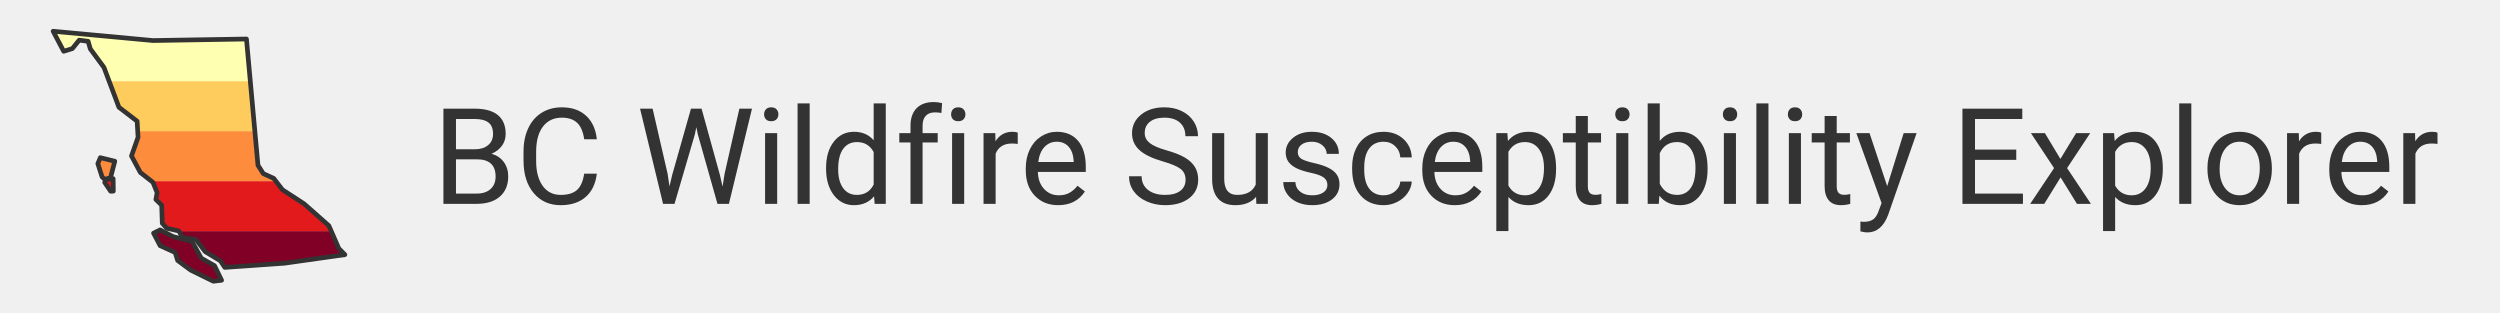
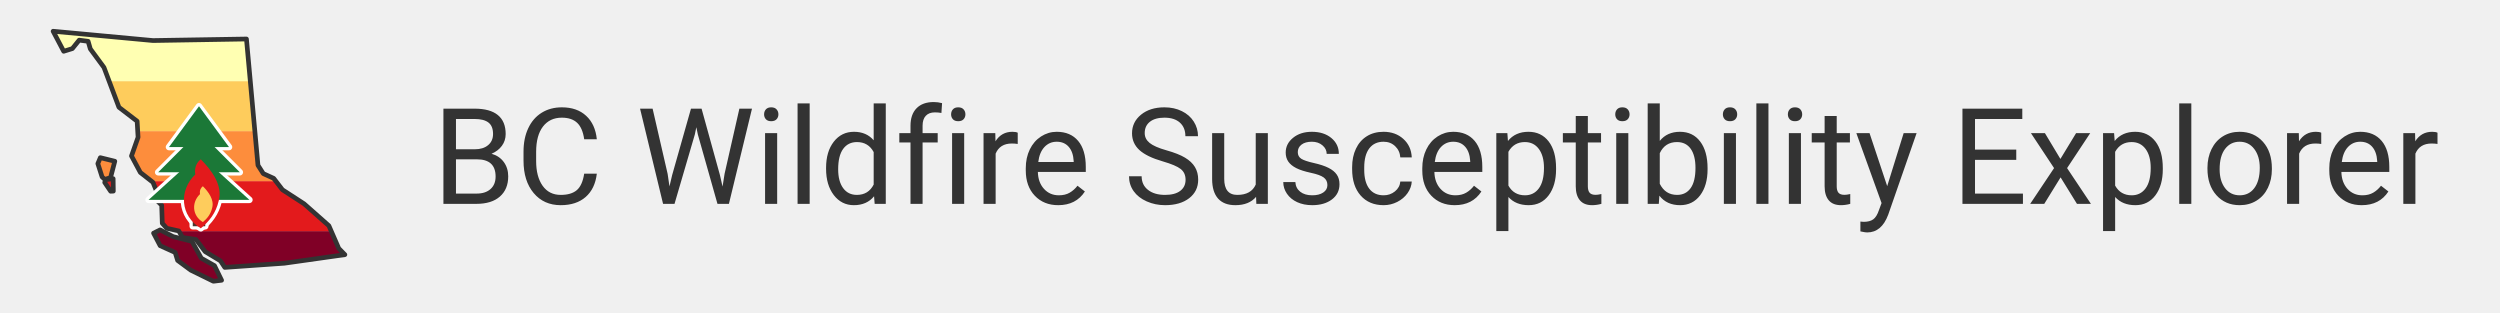
<svg xmlns="http://www.w3.org/2000/svg" width="1600px" height="200px" viewBox="0 0 1152 144" version="1.1">
  <defs>
    <style type="text/css">*{stroke-linejoin: round; stroke-linecap: butt}</style>
  </defs>
  <g id="figure_1">
    <g id="patch_1">
      <path d="M 0 144  L 1152 144  L 1152 0  L 0 0  L 0 144  z " style="fill: none; opacity: 0" />
    </g>
    <g id="axes_1">
      <g id="patch_2">
        <path d="M 70.492 18.684  L 113.566 17.973  L 115.356 37.62  L 50.368 37.62  L 47.904 31.07  L 41.613 22.522  L 40.61 19.038  L 36.491 18.499  L 33.34 22.394  L 29.348 23.631  L 24.48 14.4  z " style="fill: #ffffb2" />
      </g>
      <g id="patch_3">
        <path d="M 70.759 107.433  L 73.763 105.934  L 79.774 109.038  L 88.447 111.215  L 92.754 118.98  L 98.831 122.424  L 102.11 129.142  L 98.317 129.6  L 87.918 124.496  L 81.851 120.009  L 80.714 116.335  L 73.794 113.213  z " style="fill: #800026" />
      </g>
      <g id="patch_4">
        <path d="M 45.083 75.4  L 46.233 72.657  L 52.904 74.301  L 50.935 81.853  L 48.297 82.661  L 47.05 81.546  z " style="fill: #fd8d3c" />
      </g>
      <g id="patch_5">
        <path d="M 48.254 84.076  L 48.66 82.784  L 52.137 82.319  L 52.22 88.072  L 50.988 88.126  z " style="fill: #e31a1c" />
      </g>
      <g id="patch_6">
        <path d="M 117.455 60.66  L 63.472 60.66  L 63.19 55.854  L 54.812 49.432  L 50.3 37.44  L 115.34 37.44  z " style="fill: #fecc5c" />
      </g>
      <g id="patch_7">
        <path d="M 118.866 76.146  L 121.319 79.994  L 126.105 82.176  L 127.276 83.7  L 70.081 83.7  L 64.67 79.468  L 60.588 71.858  L 63.623 63.243  L 63.461 60.48  L 117.439 60.48  z " style="fill: #fd8d3c" />
      </g>
      <g id="patch_8">
        <path d="M 130.15 87.442  L 140.118 93.906  L 151.542 104.007  L 152.731 106.74  L 82.575 106.74  L 82.396 106.422  L 76.855 105.192  L 74.78 102.888  L 74.502 94.55  L 71.833 91.933  L 72.407 88.759  L 70.477 84.009  L 69.851 83.52  L 127.137 83.52  z " style="fill: #e31a1c" />
      </g>
      <g id="patch_9">
        <path d="M 156.082 114.446  L 158.916 117.346  L 131.06 121.289  L 103.585 123.216  L 101.607 120.216  L 94.558 115.954  L 90.268 110.349  L 84.081 109.408  L 82.474 106.56  L 152.653 106.56  z " style="fill: #800026" />
      </g>
      <g id="patch_10">
        <path d="M 24.48 14.4  L 70.492 18.684  L 113.566 17.973  L 118.866 76.146  L 121.319 79.994  L 126.105 82.176  L 130.15 87.442  L 140.118 93.906  L 151.542 104.007  L 156.082 114.446  L 158.916 117.346  L 131.06 121.289  L 103.585 123.216  L 101.607 120.216  L 94.558 115.954  L 90.268 110.349  L 84.081 109.408  L 82.396 106.422  L 76.855 105.192  L 74.78 102.888  L 74.502 94.55  L 71.833 91.933  L 72.407 88.759  L 70.477 84.009  L 64.67 79.468  L 60.588 71.858  L 63.623 63.243  L 63.19 55.854  L 54.812 49.432  L 47.904 31.07  L 41.613 22.522  L 40.61 19.038  L 36.491 18.499  L 33.34 22.394  L 29.348 23.631  L 24.48 14.4  z " style="fill: none; stroke: #333333; stroke-width: 2.16" />
      </g>
      <g id="patch_11">
        <path d="M 70.759 107.433  L 73.763 105.934  L 79.774 109.038  L 88.447 111.215  L 92.754 118.98  L 98.831 122.424  L 102.11 129.142  L 98.317 129.6  L 87.918 124.496  L 81.851 120.009  L 80.714 116.335  L 73.794 113.213  L 70.759 107.433  z " style="fill: none; stroke: #333333; stroke-width: 2.16" />
      </g>
      <g id="patch_12">
        <path d="M 45.083 75.4  L 46.233 72.657  L 52.904 74.301  L 50.935 81.853  L 48.297 82.661  L 47.05 81.546  L 45.083 75.4  z " style="fill: none; stroke: #333333; stroke-width: 2.16" />
      </g>
      <g id="patch_13">
        <path d="M 48.254 84.076  L 48.66 82.784  L 52.137 82.319  L 52.22 88.072  L 50.988 88.126  L 48.254 84.076  z " style="fill: none; stroke: #333333; stroke-width: 2.16" />
      </g>
      <g id="patch_14">
        <path d="M 204.327 93.937  L 204.327 50.067  L 218.674 50.067  Q 225.809 50.067 229.406 53.017  Q 233.012 55.967 233.012 61.753  Q 233.012 64.828 231.267 67.2  Q 229.521 69.563 226.503 70.855  Q 230.061 71.848 232.125 74.634  Q 234.188 77.421 234.188 81.277  Q 234.188 87.188 230.36 90.563  Q 226.532 93.937 219.542 93.937  L 204.327 93.937  z M 210.112 73.419  L 210.112 89.203  L 219.667 89.203  Q 223.707 89.203 226.041 87.111  Q 228.374 85.018 228.374 81.345  Q 228.374 73.419 219.754 73.419  L 210.112 73.419  z M 210.112 68.782  L 218.848 68.782  Q 222.647 68.782 224.922 66.882  Q 227.198 64.983 227.198 61.724  Q 227.198 58.108 225.086 56.469  Q 222.984 54.83 218.674 54.83  L 210.112 54.83  L 210.112 68.782  z M 275.015 80.014  Q 274.205 86.976 269.876 90.765  Q 265.557 94.545 258.383 94.545  Q 250.612 94.545 245.926 88.972  Q 241.24 83.389 241.24 74.046  L 241.24 69.833  Q 241.24 63.72 243.419 59.082  Q 245.608 54.434 249.609 51.947  Q 253.62 49.459 258.894 49.459  Q 265.884 49.459 270.098 53.364  Q 274.321 57.269 275.015 64.163  L 269.201 64.163  Q 268.449 58.928 265.933 56.575  Q 263.416 54.222 258.894 54.222  Q 253.35 54.222 250.197 58.32  Q 247.054 62.418 247.054 69.987  L 247.054 74.229  Q 247.054 81.374 250.033 85.597  Q 253.022 89.81 258.383 89.81  Q 263.204 89.81 265.778 87.631  Q 268.353 85.443 269.201 80.014  L 275.015 80.014  z M 307.643 80.111  L 308.492 85.896  L 309.726 80.68  L 318.404 50.067  L 323.283 50.067  L 331.748 80.68  L 332.953 85.983  L 333.889 80.072  L 340.705 50.067  L 346.519 50.067  L 335.884 93.937  L 330.61 93.937  L 321.566 61.965  L 320.872 58.619  L 320.178 61.965  L 310.816 93.937  L 305.541 93.937  L 294.935 50.067  L 300.721 50.067  L 307.643 80.111  z M 358.12 93.937  L 352.547 93.937  L 352.547 61.338  L 358.12 61.338  L 358.12 93.937  z M 352.094 52.689  Q 352.094 51.33 352.923 50.394  Q 353.752 49.459 355.372 49.459  Q 357.001 49.459 357.84 50.394  Q 358.689 51.33 358.689 52.689  Q 358.689 54.039 357.84 54.945  Q 357.001 55.852 355.372 55.852  Q 353.752 55.852 352.923 54.945  Q 352.094 54.039 352.094 52.689  z M 373.095 93.937  L 367.522 93.937  L 367.522 47.656  L 373.095 47.656  L 373.095 93.937  z M 380.655 77.363  Q 380.655 69.861 384.204 65.301  Q 387.761 60.731 393.518 60.731  Q 399.245 60.731 402.591 64.645  L 402.591 47.656  L 408.164 47.656  L 408.164 93.937  L 403.044 93.937  L 402.774 90.437  Q 399.428 94.545 393.46 94.545  Q 387.8 94.545 384.223 89.907  Q 380.655 85.26 380.655 77.787  L 380.655 77.363  z M 386.228 77.999  Q 386.228 83.543 388.513 86.677  Q 390.808 89.81 394.848 89.81  Q 400.151 89.81 402.591 85.047  L 402.591 70.074  Q 400.093 65.465 394.906 65.465  Q 390.808 65.465 388.513 68.627  Q 386.228 71.79 386.228 77.999  z M 419.554 93.937  L 419.554 65.648  L 414.405 65.648  L 414.405 61.338  L 419.554 61.338  L 419.554 57.992  Q 419.554 52.747 422.35 49.883  Q 425.156 47.02 430.276 47.02  Q 432.204 47.02 434.104 47.531  L 433.805 52.053  Q 432.388 51.783 430.797 51.783  Q 428.078 51.783 426.602 53.364  Q 425.127 54.945 425.127 57.896  L 425.127 61.338  L 432.089 61.338  L 432.089 65.648  L 425.127 65.648  L 425.127 93.937  L 419.554 93.937  z M 444.294 93.937  L 438.721 93.937  L 438.721 61.338  L 444.294 61.338  L 444.294 93.937  z M 438.268 52.689  Q 438.268 51.33 439.097 50.394  Q 439.926 49.459 441.546 49.459  Q 443.176 49.459 444.014 50.394  Q 444.863 51.33 444.863 52.689  Q 444.863 54.039 444.014 54.945  Q 443.176 55.852 441.546 55.852  Q 439.926 55.852 439.097 54.945  Q 438.268 54.039 438.268 52.689  z M 468.969 66.333  Q 467.706 66.13 466.231 66.13  Q 460.744 66.13 458.787 70.797  L 458.787 93.937  L 453.214 93.937  L 453.214 61.338  L 458.633 61.338  L 458.72 65.098  Q 461.467 60.731 466.5 60.731  Q 468.12 60.731 468.969 61.155  L 468.969 66.333  z M 487.622 94.545  Q 480.989 94.545 476.833 90.186  Q 472.677 85.828 472.677 78.539  L 472.677 77.517  Q 472.677 72.667 474.529 68.859  Q 476.38 65.04 479.706 62.89  Q 483.042 60.731 486.928 60.731  Q 493.282 60.731 496.801 64.925  Q 500.33 69.109 500.33 76.91  L 500.33 79.233  L 478.25 79.233  Q 478.366 84.054 481.066 87.024  Q 483.765 89.994 487.921 89.994  Q 490.872 89.994 492.916 88.788  Q 494.969 87.583 496.512 85.587  L 499.916 88.239  Q 495.818 94.545 487.622 94.545  z M 486.928 65.31  Q 483.553 65.31 481.259 67.769  Q 478.973 70.228 478.434 74.653  L 494.757 74.653  L 494.757 74.229  Q 494.516 69.987 492.462 67.653  Q 490.418 65.31 486.928 65.31  z M 535.861 74.383  Q 528.417 72.243 525.023 69.129  Q 521.639 66.005 521.639 61.425  Q 521.639 56.247 525.775 52.853  Q 529.921 49.459 536.555 49.459  Q 541.067 49.459 544.606 51.214  Q 548.154 52.959 550.092 56.035  Q 552.04 59.101 552.04 62.755  L 546.226 62.755  Q 546.226 58.773 543.69 56.498  Q 541.164 54.222 536.555 54.222  Q 532.274 54.222 529.873 56.112  Q 527.482 57.992 527.482 61.338  Q 527.482 64.018 529.757 65.87  Q 532.033 67.721 537.5 69.264  Q 542.967 70.797 546.052 72.648  Q 549.147 74.499 550.632 76.977  Q 552.126 79.445 552.126 82.791  Q 552.126 88.123 547.971 91.334  Q 543.815 94.545 536.854 94.545  Q 532.332 94.545 528.417 92.809  Q 524.502 91.074 522.372 88.065  Q 520.25 85.047 520.25 81.22  L 526.064 81.22  Q 526.064 85.202 529.005 87.506  Q 531.946 89.81 536.854 89.81  Q 541.434 89.81 543.873 87.94  Q 546.312 86.069 546.312 82.849  Q 546.312 79.629 544.046 77.864  Q 541.79 76.1 535.861 74.383  z M 578.795 90.717  Q 575.545 94.545 569.239 94.545  Q 564.033 94.545 561.304 91.517  Q 558.576 88.48 558.547 82.55  L 558.547 61.338  L 564.12 61.338  L 564.12 82.396  Q 564.12 89.81 570.146 89.81  Q 576.538 89.81 578.64 85.047  L 578.64 61.338  L 584.223 61.338  L 584.223 93.937  L 578.92 93.937  L 578.795 90.717  z M 611.665 85.288  Q 611.665 83.032 609.958 81.779  Q 608.261 80.525 604.029 79.629  Q 599.796 78.722 597.308 77.459  Q 594.821 76.187 593.635 74.441  Q 592.449 72.696 592.449 70.286  Q 592.449 66.275 595.833 63.507  Q 599.227 60.731 604.501 60.731  Q 610.045 60.731 613.487 63.594  Q 616.939 66.458 616.939 70.912  L 611.337 70.912  Q 611.337 68.627 609.389 66.969  Q 607.451 65.31 604.501 65.31  Q 601.454 65.31 599.738 66.641  Q 598.022 67.962 598.022 70.102  Q 598.022 72.118 599.613 73.149  Q 601.213 74.171 605.388 75.107  Q 609.563 76.042 612.147 77.334  Q 614.741 78.626 615.984 80.458  Q 617.238 82.28 617.238 84.893  Q 617.238 89.271 613.738 91.912  Q 610.248 94.545 604.675 94.545  Q 600.76 94.545 597.742 93.156  Q 594.734 91.768 593.027 89.28  Q 591.33 86.793 591.33 83.9  L 596.903 83.9  Q 597.057 86.706 599.15 88.355  Q 601.242 89.994 604.675 89.994  Q 607.837 89.994 609.746 88.711  Q 611.665 87.429 611.665 85.288  z M 637.582 89.994  Q 640.562 89.994 642.789 88.191  Q 645.026 86.378 645.267 83.659  L 650.541 83.659  Q 650.387 86.465 648.603 89.001  Q 646.829 91.527 643.859 93.04  Q 640.899 94.545 637.582 94.545  Q 630.92 94.545 626.986 90.1  Q 623.062 85.655 623.062 77.941  L 623.062 77.006  Q 623.062 72.243 624.807 68.54  Q 626.552 64.828 629.821 62.784  Q 633.089 60.731 637.553 60.731  Q 643.03 60.731 646.665 64.018  Q 650.3 67.297 650.541 72.542  L 645.267 72.542  Q 645.026 69.379 642.866 67.345  Q 640.716 65.31 637.553 65.31  Q 633.301 65.31 630.968 68.377  Q 628.635 71.433 628.635 77.218  L 628.635 78.269  Q 628.635 83.9 630.949 86.947  Q 633.272 89.994 637.582 89.994  z M 670.336 94.545  Q 663.702 94.545 659.546 90.186  Q 655.391 85.828 655.391 78.539  L 655.391 77.517  Q 655.391 72.667 657.242 68.859  Q 659.093 65.04 662.42 62.89  Q 665.756 60.731 669.641 60.731  Q 675.995 60.731 679.515 64.925  Q 683.044 69.109 683.044 76.91  L 683.044 79.233  L 660.964 79.233  Q 661.08 84.054 663.779 87.024  Q 666.479 89.994 670.635 89.994  Q 673.585 89.994 675.629 88.788  Q 677.683 87.583 679.226 85.587  L 682.629 88.239  Q 678.531 94.545 670.336 94.545  z M 669.641 65.31  Q 666.267 65.31 663.972 67.769  Q 661.687 70.228 661.147 74.653  L 677.471 74.653  L 677.471 74.229  Q 677.23 69.987 675.176 67.653  Q 673.132 65.31 669.641 65.31  z M 717.037 77.999  Q 717.037 85.443 713.634 89.994  Q 710.23 94.545 704.406 94.545  Q 698.477 94.545 695.073 90.775  L 695.073 106.472  L 689.5 106.472  L 689.5 61.338  L 694.591 61.338  L 694.861 64.954  Q 698.265 60.731 704.32 60.731  Q 710.192 60.731 713.614 65.166  Q 717.037 69.591 717.037 77.488  L 717.037 77.999  z M 711.464 77.363  Q 711.464 71.848 709.112 68.656  Q 706.759 65.465 702.661 65.465  Q 697.599 65.465 695.073 69.948  L 695.073 85.529  Q 697.57 89.994 702.719 89.994  Q 706.73 89.994 709.092 86.812  Q 711.464 83.63 711.464 77.363  z M 731.68 53.441  L 731.68 61.338  L 737.764 61.338  L 737.764 65.648  L 731.68 65.648  L 731.68 85.857  Q 731.68 87.824 732.49 88.808  Q 733.309 89.782 735.266 89.782  Q 736.231 89.782 737.918 89.415  L 737.918 93.937  Q 735.72 94.545 733.637 94.545  Q 729.906 94.545 728.006 92.288  Q 726.107 90.023 726.107 85.857  L 726.107 65.648  L 720.167 65.648  L 720.167 61.338  L 726.107 61.338  L 726.107 53.441  L 731.68 53.441  z M 750.333 93.937  L 744.76 93.937  L 744.76 61.338  L 750.333 61.338  L 750.333 93.937  z M 744.307 52.689  Q 744.307 51.33 745.136 50.394  Q 745.965 49.459 747.585 49.459  Q 749.215 49.459 750.054 50.394  Q 750.902 51.33 750.902 52.689  Q 750.902 54.039 750.054 54.945  Q 749.215 55.852 747.585 55.852  Q 745.965 55.852 745.136 54.945  Q 744.307 54.039 744.307 52.689  z M 786.848 77.999  Q 786.848 85.472 783.416 90.013  Q 779.983 94.545 774.198 94.545  Q 768.018 94.545 764.643 90.167  L 764.373 93.937  L 759.253 93.937  L 759.253 47.656  L 764.826 47.656  L 764.826 64.925  Q 768.201 60.731 774.13 60.731  Q 780.07 60.731 783.454 65.224  Q 786.848 69.707 786.848 77.517  L 786.848 77.999  z M 781.275 77.363  Q 781.275 71.674 779.077 68.569  Q 776.878 65.465 772.752 65.465  Q 767.237 65.465 764.826 70.585  L 764.826 84.691  Q 767.381 89.81 772.81 89.81  Q 776.811 89.81 779.038 86.706  Q 781.275 83.601 781.275 77.363  z M 799.929 93.937  L 794.356 93.937  L 794.356 61.338  L 799.929 61.338  L 799.929 93.937  z M 793.902 52.689  Q 793.902 51.33 794.732 50.394  Q 795.561 49.459 797.181 49.459  Q 798.81 49.459 799.649 50.394  Q 800.497 51.33 800.497 52.689  Q 800.497 54.039 799.649 54.945  Q 798.81 55.852 797.181 55.852  Q 795.561 55.852 794.732 54.945  Q 793.902 54.039 793.902 52.689  z M 814.904 93.937  L 809.331 93.937  L 809.331 47.656  L 814.904 47.656  L 814.904 93.937  z M 829.879 93.937  L 824.306 93.937  L 824.306 61.338  L 829.879 61.338  L 829.879 93.937  z M 823.852 52.689  Q 823.852 51.33 824.682 50.394  Q 825.511 49.459 827.131 49.459  Q 828.76 49.459 829.599 50.394  Q 830.447 51.33 830.447 52.689  Q 830.447 54.039 829.599 54.945  Q 828.76 55.852 827.131 55.852  Q 825.511 55.852 824.682 54.945  Q 823.852 54.039 823.852 52.689  z M 846.358 53.441  L 846.358 61.338  L 852.442 61.338  L 852.442 65.648  L 846.358 65.648  L 846.358 85.857  Q 846.358 87.824 847.168 88.808  Q 847.987 89.782 849.945 89.782  Q 850.909 89.782 852.596 89.415  L 852.596 93.937  Q 850.398 94.545 848.315 94.545  Q 844.584 94.545 842.684 92.288  Q 840.785 90.023 840.785 85.857  L 840.785 65.648  L 834.845 65.648  L 834.845 61.338  L 840.785 61.338  L 840.785 53.441  L 846.358 53.441  z M 869.62 85.771  L 877.208 61.338  L 883.176 61.338  L 870.073 98.97  Q 867.026 107.108 860.402 107.108  L 859.342 107.012  L 857.269 106.626  L 857.269 102.104  L 858.773 102.22  Q 861.608 102.22 863.189 101.072  Q 864.77 99.934 865.792 96.888  L 867.026 93.571  L 855.398 61.338  L 861.482 61.338  L 869.62 85.771  z M 929.096 73.66  L 910.082 73.66  L 910.082 89.203  L 932.172 89.203  L 932.172 93.937  L 904.297 93.937  L 904.297 50.067  L 931.873 50.067  L 931.873 54.83  L 910.082 54.83  L 910.082 68.926  L 929.096 68.926  L 929.096 73.66  z M 949.435 73.236  L 956.667 61.338  L 963.175 61.338  L 952.511 77.459  L 963.503 93.937  L 957.062 93.937  L 949.522 81.731  L 941.992 93.937  L 935.513 93.937  L 946.514 77.459  L 935.85 61.338  L 942.291 61.338  L 949.435 73.236  z M 996.621 77.999  Q 996.621 85.443 993.218 89.994  Q 989.814 94.545 983.991 94.545  Q 978.061 94.545 974.657 90.775  L 974.657 106.472  L 969.084 106.472  L 969.084 61.338  L 974.175 61.338  L 974.445 64.954  Q 977.849 60.731 983.904 60.731  Q 989.776 60.731 993.199 65.166  Q 996.621 69.591 996.621 77.488  L 996.621 77.999  z M 991.048 77.363  Q 991.048 71.848 988.696 68.656  Q 986.343 65.465 982.245 65.465  Q 977.183 65.465 974.657 69.948  L 974.657 85.529  Q 977.155 89.994 982.303 89.994  Q 986.314 89.994 988.677 86.812  Q 991.048 83.63 991.048 77.363  z M 1009.76 93.937  L 1004.187 93.937  L 1004.187 47.656  L 1009.76 47.656  L 1009.76 93.937  z M 1017.195 77.334  Q 1017.195 72.542 1019.075 68.714  Q 1020.965 64.886 1024.32 62.813  Q 1027.685 60.731 1031.995 60.731  Q 1038.648 60.731 1042.765 65.339  Q 1046.882 69.948 1046.882 77.604  L 1046.882 77.999  Q 1046.882 82.762 1045.05 86.542  Q 1043.228 90.321 1039.834 92.433  Q 1036.45 94.545 1032.053 94.545  Q 1025.429 94.545 1021.312 89.936  Q 1017.195 85.317 1017.195 77.729  L 1017.195 77.334  z M 1022.806 77.999  Q 1022.806 83.418 1025.323 86.706  Q 1027.839 89.994 1032.053 89.994  Q 1036.305 89.994 1038.802 86.667  Q 1041.3 83.331 1041.3 77.334  Q 1041.3 71.973 1038.754 68.647  Q 1036.209 65.31 1031.995 65.31  Q 1027.868 65.31 1025.333 68.598  Q 1022.806 71.877 1022.806 77.999  z M 1069.627 66.333  Q 1068.364 66.13 1066.889 66.13  Q 1061.403 66.13 1059.446 70.797  L 1059.446 93.937  L 1053.873 93.937  L 1053.873 61.338  L 1059.291 61.338  L 1059.378 65.098  Q 1062.126 60.731 1067.159 60.731  Q 1068.779 60.731 1069.627 61.155  L 1069.627 66.333  z M 1088.281 94.545  Q 1081.647 94.545 1077.491 90.186  Q 1073.336 85.828 1073.336 78.539  L 1073.336 77.517  Q 1073.336 72.667 1075.187 68.859  Q 1077.038 65.04 1080.365 62.89  Q 1083.701 60.731 1087.587 60.731  Q 1093.941 60.731 1097.46 64.925  Q 1100.989 69.109 1100.989 76.91  L 1100.989 79.233  L 1078.909 79.233  Q 1079.025 84.054 1081.724 87.024  Q 1084.424 89.994 1088.58 89.994  Q 1091.53 89.994 1093.574 88.788  Q 1095.628 87.583 1097.171 85.587  L 1100.574 88.239  Q 1096.476 94.545 1088.281 94.545  z M 1087.587 65.31  Q 1084.212 65.31 1081.917 67.769  Q 1079.632 70.228 1079.092 74.653  L 1095.416 74.653  L 1095.416 74.229  Q 1095.175 69.987 1093.121 67.653  Q 1091.077 65.31 1087.587 65.31  z M 1123.2 66.333  Q 1121.937 66.13 1120.462 66.13  Q 1114.975 66.13 1113.018 70.797  L 1113.018 93.937  L 1107.445 93.937  L 1107.445 61.338  L 1112.864 61.338  L 1112.951 65.098  Q 1115.699 60.731 1120.732 60.731  Q 1122.352 60.731 1123.2 61.155  L 1123.2 66.333  z " style="fill: #333333" />
      </g>
+       <g id="patch_15">
+         <path d="M 88.823 104.256  L 94.574 104.256  L 94.574 87.667  L 88.823 87.667  z " style="fill: #ffffff; stroke: #ffffff; stroke-width: 2.995; stroke-linecap: round" />
+       </g>
+       <g id="patch_16">
+         <path d="M 68.474 92.091  L 114.922 92.091  L 91.698 71.078  z " style="fill: #ffffff; stroke: #ffffff; stroke-width: 2.995; stroke-linecap: round" />
+       </g>
+       <g id="patch_17">
+         <path d="M 72.897 79.373  L 110.499 79.373  L 91.698 60.572  z " style="fill: #ffffff; stroke: #ffffff; stroke-width: 2.995; stroke-linecap: round" />
+       </g>
+       <g id="patch_18">
+         <path d="M 77.874 67.761  L 105.522 67.761  L 91.698 48.96  z " style="fill: #ffffff; stroke: #ffffff; stroke-width: 2.995; stroke-linecap: round" />
+       </g>
+       <g id="patch_19">
+         <path d="M 92.528 105.21  C 82.989 99.487 82.353 87.722 89.984 80.41  C 89.348 76.594 91.256 74.369 92.528 73.415  C 97.615 78.502 102.702 85.497 100.794 92.492  C 99.522 98.215 96.343 102.03 92.528 105.21  z " style="fill: #ffffff; stroke: #ffffff; stroke-width: 2.995; stroke-linecap: round" />
+       </g>
+       <g id="patch_20">
+         <path d="M 93.481 102.348  C 88.521 99.372 88.191 93.255 92.159 89.452  C 91.828 87.468 92.82 86.311 93.481 85.815  C 96.127 88.46 98.772 92.098 97.78 95.735  C 97.119 98.711 95.465 100.695 93.481 102.348  z " style="fill: #ffffff; stroke: #ffffff; stroke-width: 2.995; stroke-linecap: round" />
+       </g>
+       <g id="patch_21">
+         <path d="M 88.823 104.256  L 94.574 104.256  L 94.574 87.667  L 88.823 87.667  z " style="fill: #4e342e" />
+       </g>
+       <g id="patch_22">
+         <path d="M 68.474 92.091  L 114.922 92.091  L 91.698 71.078  z " style="fill: #1b7837" />
+       </g>
+       <g id="patch_23">
+         <path d="M 72.897 79.373  L 110.499 79.373  L 91.698 60.572  z " style="fill: #1b7837" />
+       </g>
+       <g id="patch_24">
+         <path d="M 77.874 67.761  L 105.522 67.761  L 91.698 48.96  z " style="fill: #1b7837" />
+       </g>
+       <g id="patch_25">
+         <path d="M 92.528 105.21  C 82.989 99.487 82.353 87.722 89.984 80.41  C 89.348 76.594 91.256 74.369 92.528 73.415  C 97.615 78.502 102.702 85.497 100.794 92.492  C 99.522 98.215 96.343 102.03 92.528 105.21  z " style="fill: #e31a1c" />
+       </g>
+       <g id="patch_26">
+         <path d="M 93.481 102.348  C 88.521 99.372 88.191 93.255 92.159 89.452  C 91.828 87.468 92.82 86.311 93.481 85.815  C 96.127 88.46 98.772 92.098 97.78 95.735  C 97.119 98.711 95.465 100.695 93.481 102.348  z " style="fill: #fecc5c" />
+       </g>
    </g>
  </g>
</svg>
